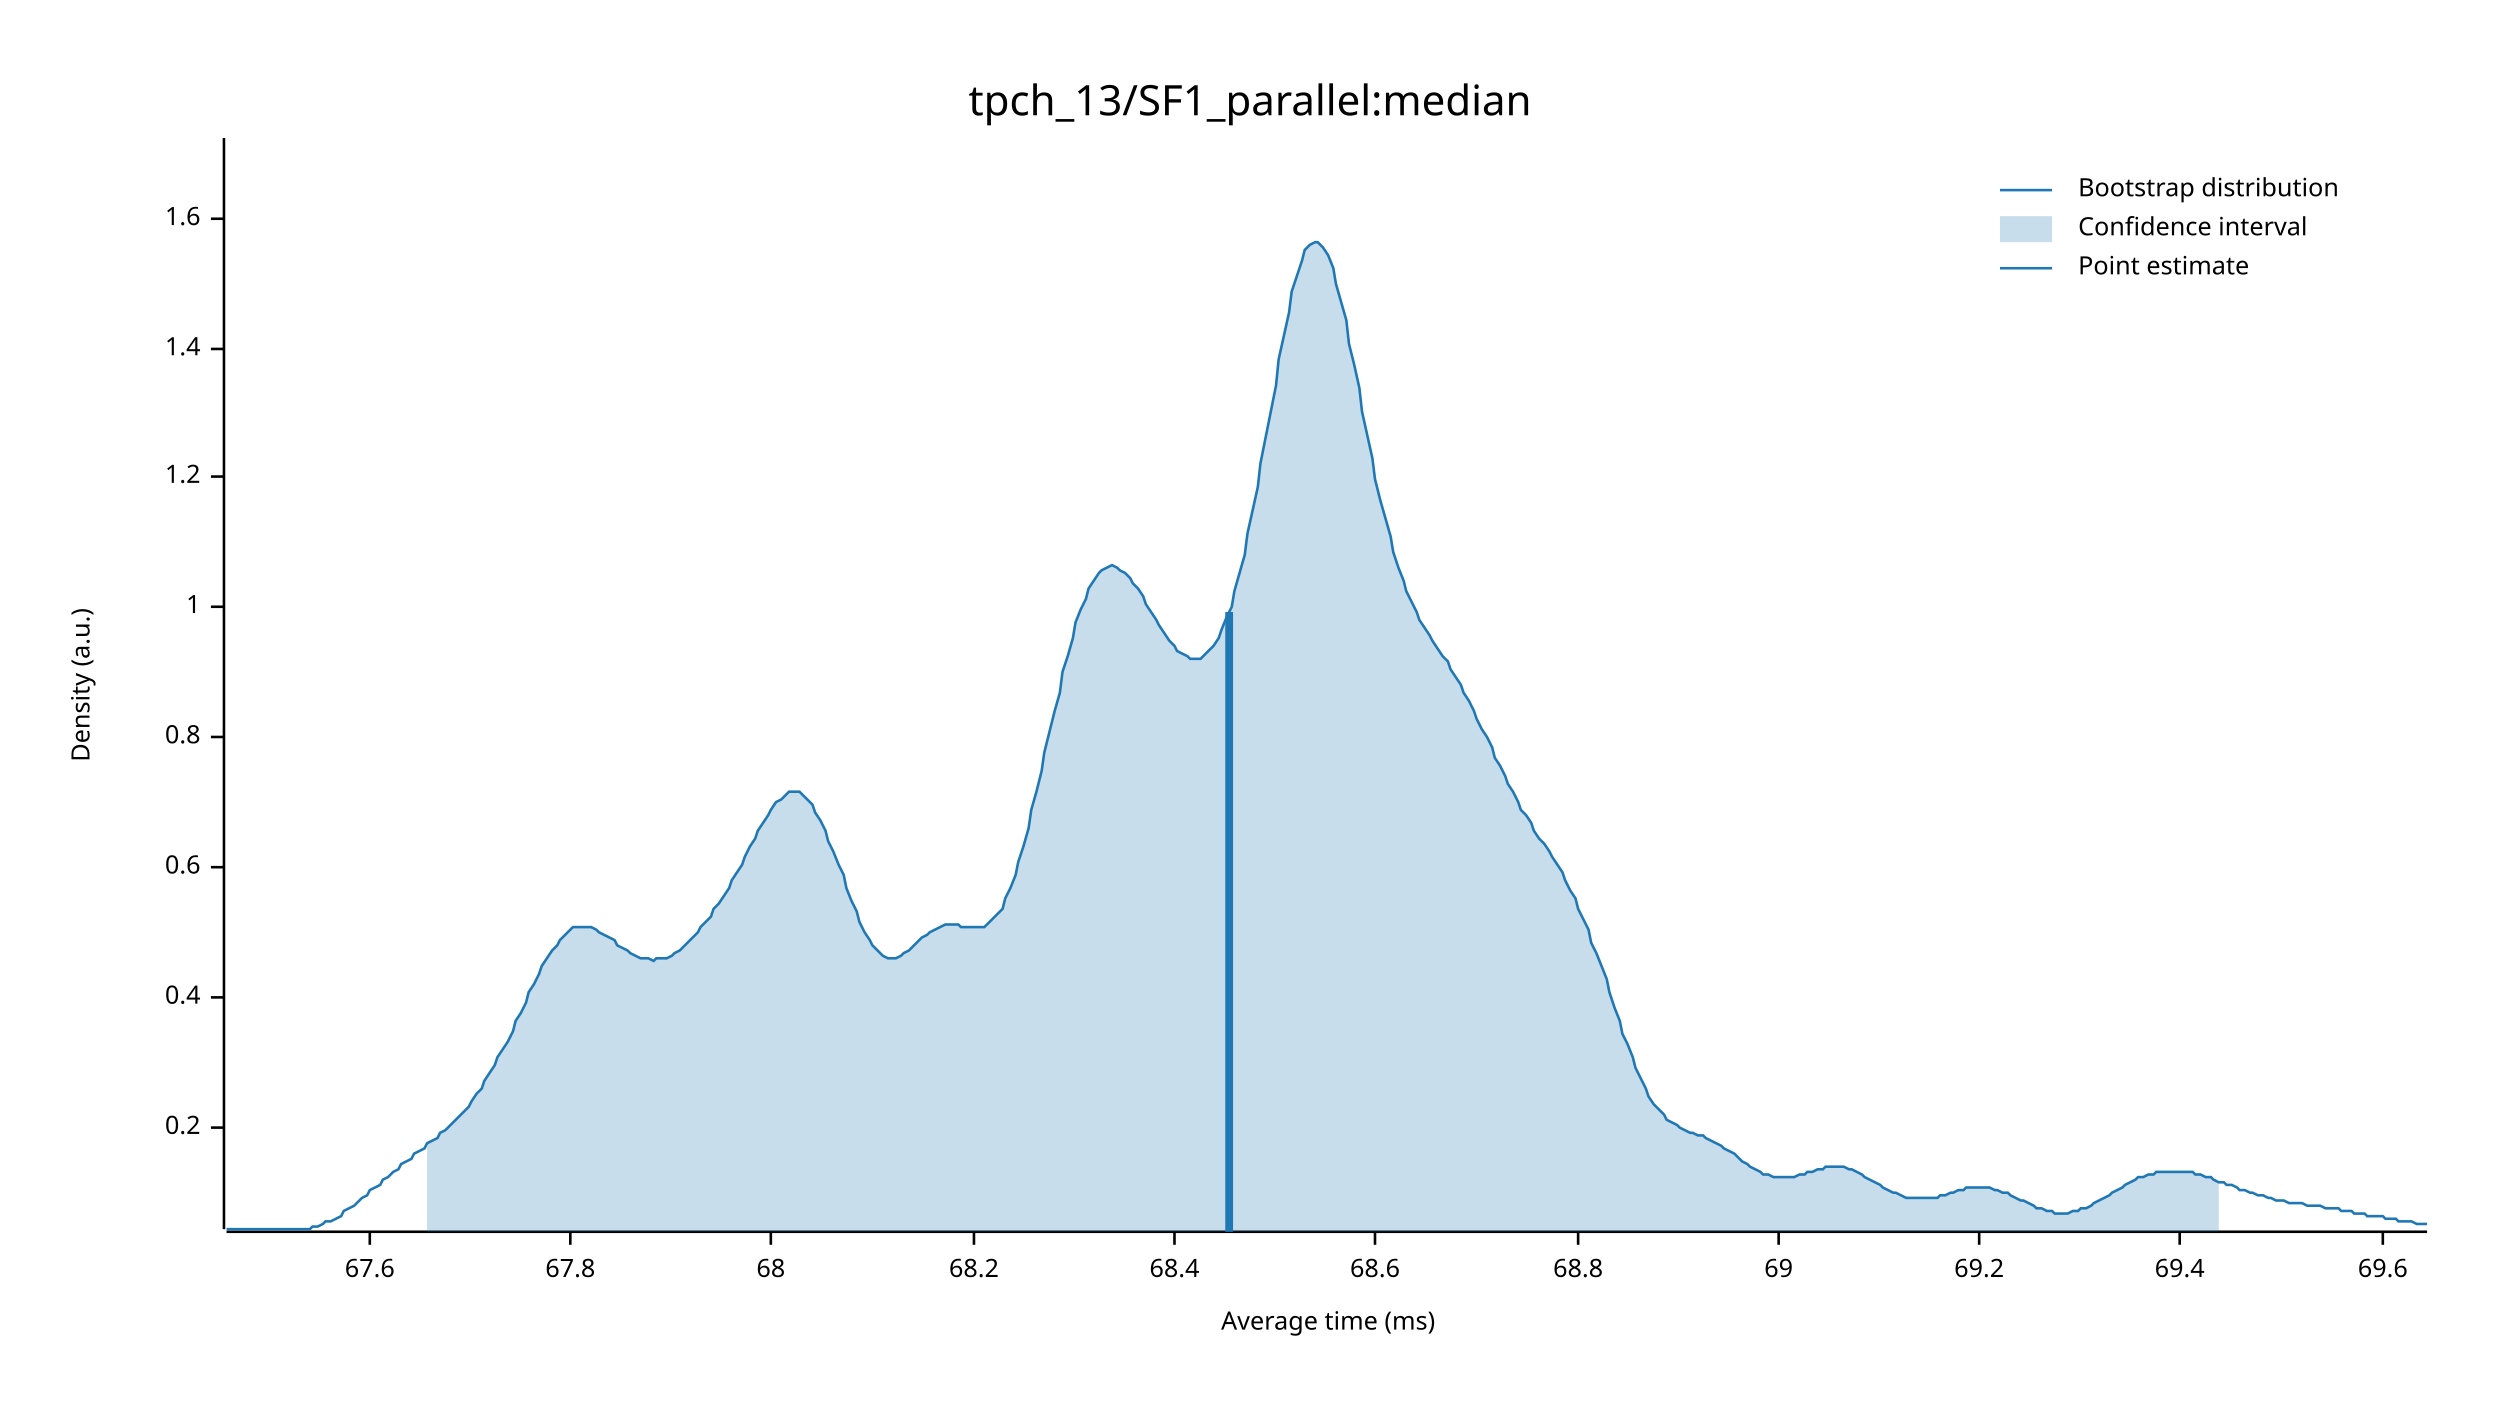
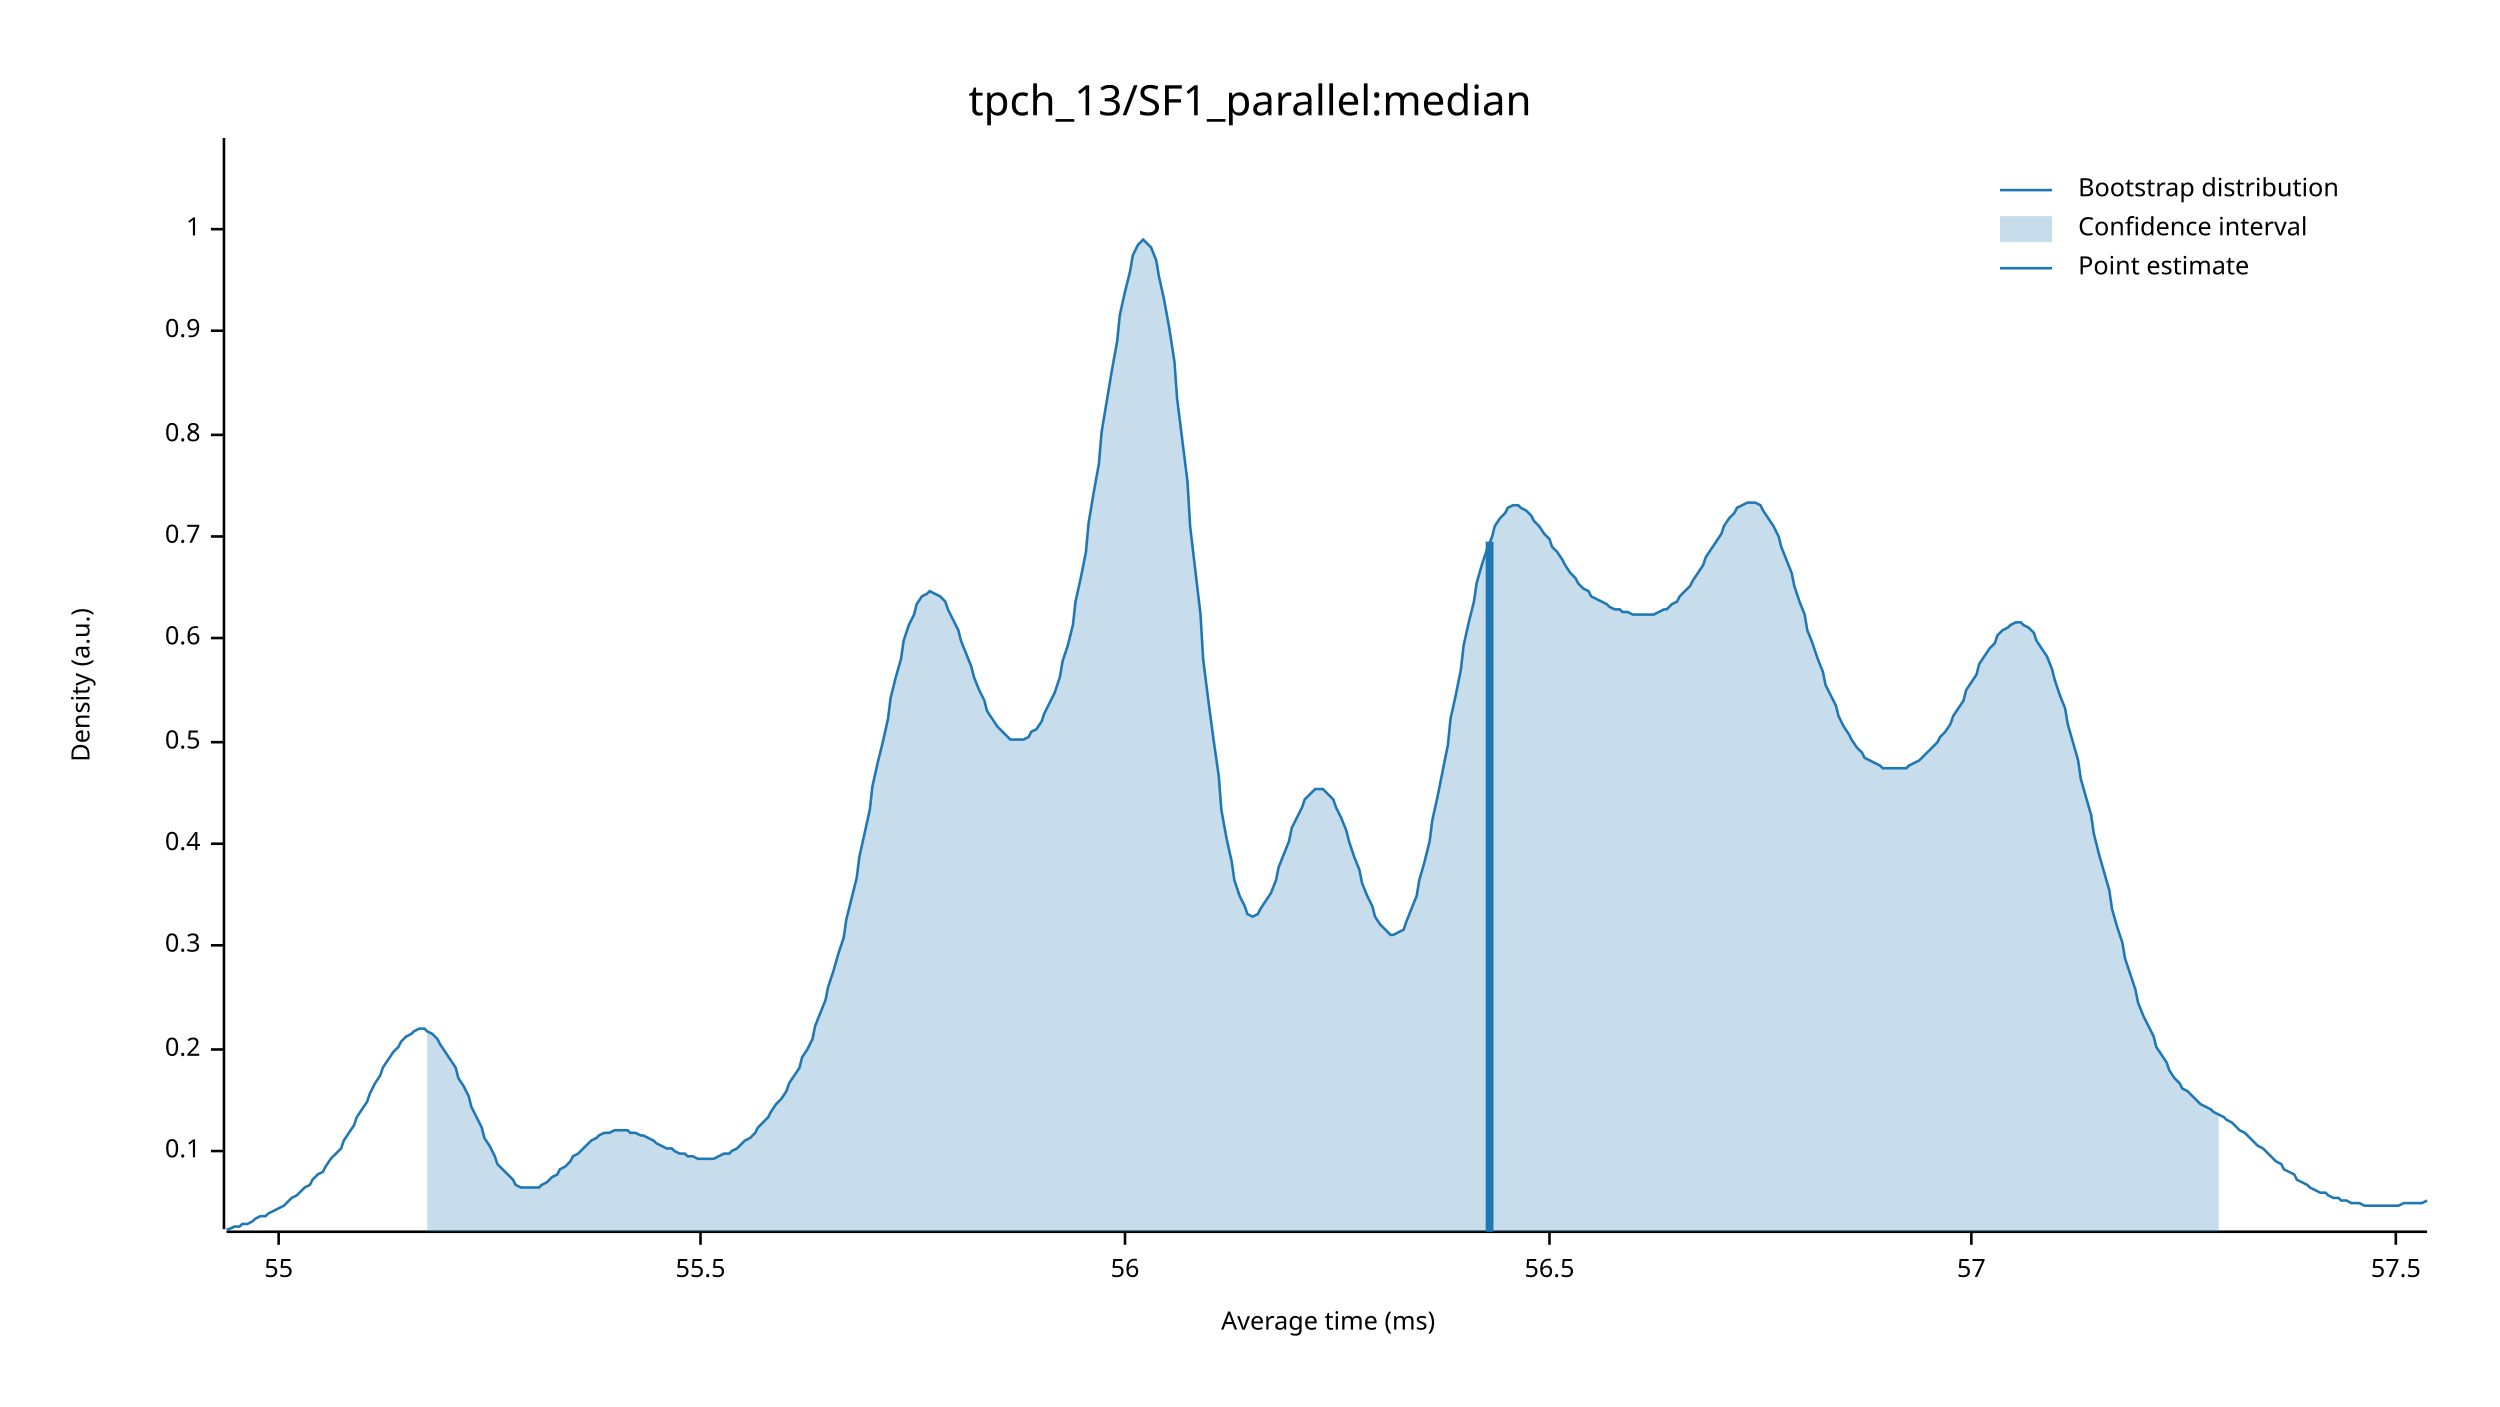
<svg xmlns="http://www.w3.org/2000/svg" width="960" height="540" viewBox="0 0 960 540">
  <text x="480" y="32" dy="0.76em" text-anchor="middle" font-family="sans-serif" font-size="16.129" opacity="1" fill="#000000">
tpch_13/SF1_parallel:median
</text>
  <text x="27" y="263" dy="0.76em" text-anchor="middle" font-family="sans-serif" font-size="9.677" opacity="1" fill="#000000" transform="rotate(270, 27, 263)">
Density (a.u.)
</text>
  <text x="510" y="513" dy="-0.5ex" text-anchor="middle" font-family="sans-serif" font-size="9.677" opacity="1" fill="#000000">
Average time (ms)
</text>
  <polyline fill="none" opacity="1" stroke="#000000" stroke-width="1" points="86,53 86,472 " />
-   <text x="77" y="433" dy="0.5ex" text-anchor="end" font-family="sans-serif" font-size="9.677" opacity="1" fill="#000000">
+   <text x="77" y="442" dy="0.5ex" text-anchor="end" font-family="sans-serif" font-size="9.677" opacity="1" fill="#000000">
+ 0.1
+ </text>
+   <polyline fill="none" opacity="1" stroke="#000000" stroke-width="1" points="81,442 86,442 " />
+   <text x="77" y="403" dy="0.5ex" text-anchor="end" font-family="sans-serif" font-size="9.677" opacity="1" fill="#000000">
0.2
</text>
-   <polyline fill="none" opacity="1" stroke="#000000" stroke-width="1" points="81,433 86,433 " />
-   <text x="77" y="383" dy="0.5ex" text-anchor="end" font-family="sans-serif" font-size="9.677" opacity="1" fill="#000000">
+   <polyline fill="none" opacity="1" stroke="#000000" stroke-width="1" points="81,403 86,403 " />
+   <text x="77" y="363" dy="0.5ex" text-anchor="end" font-family="sans-serif" font-size="9.677" opacity="1" fill="#000000">
+ 0.3
+ </text>
+   <polyline fill="none" opacity="1" stroke="#000000" stroke-width="1" points="81,363 86,363 " />
+   <text x="77" y="324" dy="0.5ex" text-anchor="end" font-family="sans-serif" font-size="9.677" opacity="1" fill="#000000">
0.4
</text>
-   <polyline fill="none" opacity="1" stroke="#000000" stroke-width="1" points="81,383 86,383 " />
-   <text x="77" y="333" dy="0.5ex" text-anchor="end" font-family="sans-serif" font-size="9.677" opacity="1" fill="#000000">
+   <polyline fill="none" opacity="1" stroke="#000000" stroke-width="1" points="81,324 86,324 " />
+   <text x="77" y="285" dy="0.5ex" text-anchor="end" font-family="sans-serif" font-size="9.677" opacity="1" fill="#000000">
+ 0.5
+ </text>
+   <polyline fill="none" opacity="1" stroke="#000000" stroke-width="1" points="81,285 86,285 " />
+   <text x="77" y="245" dy="0.5ex" text-anchor="end" font-family="sans-serif" font-size="9.677" opacity="1" fill="#000000">
0.6
</text>
-   <polyline fill="none" opacity="1" stroke="#000000" stroke-width="1" points="81,333 86,333 " />
-   <text x="77" y="283" dy="0.5ex" text-anchor="end" font-family="sans-serif" font-size="9.677" opacity="1" fill="#000000">
+   <polyline fill="none" opacity="1" stroke="#000000" stroke-width="1" points="81,245 86,245 " />
+   <text x="77" y="206" dy="0.5ex" text-anchor="end" font-family="sans-serif" font-size="9.677" opacity="1" fill="#000000">
+ 0.7
+ </text>
+   <polyline fill="none" opacity="1" stroke="#000000" stroke-width="1" points="81,206 86,206 " />
+   <text x="77" y="167" dy="0.5ex" text-anchor="end" font-family="sans-serif" font-size="9.677" opacity="1" fill="#000000">
0.8
</text>
-   <polyline fill="none" opacity="1" stroke="#000000" stroke-width="1" points="81,283 86,283 " />
-   <text x="77" y="233" dy="0.5ex" text-anchor="end" font-family="sans-serif" font-size="9.677" opacity="1" fill="#000000">
+   <polyline fill="none" opacity="1" stroke="#000000" stroke-width="1" points="81,167 86,167 " />
+   <text x="77" y="127" dy="0.5ex" text-anchor="end" font-family="sans-serif" font-size="9.677" opacity="1" fill="#000000">
+ 0.9
+ </text>
+   <polyline fill="none" opacity="1" stroke="#000000" stroke-width="1" points="81,127 86,127 " />
+   <text x="77" y="88" dy="0.5ex" text-anchor="end" font-family="sans-serif" font-size="9.677" opacity="1" fill="#000000">
1
</text>
-   <polyline fill="none" opacity="1" stroke="#000000" stroke-width="1" points="81,233 86,233 " />
-   <text x="77" y="183" dy="0.5ex" text-anchor="end" font-family="sans-serif" font-size="9.677" opacity="1" fill="#000000">
- 1.2
+   <polyline fill="none" opacity="1" stroke="#000000" stroke-width="1" points="81,88 86,88 " />
+   <polyline fill="none" opacity="1" stroke="#000000" stroke-width="1" points="87,473 932,473 " />
+   <text x="107" y="483" dy="0.76em" text-anchor="middle" font-family="sans-serif" font-size="9.677" opacity="1" fill="#000000">
+ 55
</text>
-   <polyline fill="none" opacity="1" stroke="#000000" stroke-width="1" points="81,183 86,183 " />
-   <text x="77" y="134" dy="0.5ex" text-anchor="end" font-family="sans-serif" font-size="9.677" opacity="1" fill="#000000">
- 1.4
+   <polyline fill="none" opacity="1" stroke="#000000" stroke-width="1" points="107,473 107,478 " />
+   <text x="269" y="483" dy="0.76em" text-anchor="middle" font-family="sans-serif" font-size="9.677" opacity="1" fill="#000000">
+ 55.5
</text>
-   <polyline fill="none" opacity="1" stroke="#000000" stroke-width="1" points="81,134 86,134 " />
-   <text x="77" y="84" dy="0.5ex" text-anchor="end" font-family="sans-serif" font-size="9.677" opacity="1" fill="#000000">
- 1.6
+   <polyline fill="none" opacity="1" stroke="#000000" stroke-width="1" points="269,473 269,478 " />
+   <text x="432" y="483" dy="0.76em" text-anchor="middle" font-family="sans-serif" font-size="9.677" opacity="1" fill="#000000">
+ 56
</text>
-   <polyline fill="none" opacity="1" stroke="#000000" stroke-width="1" points="81,84 86,84 " />
-   <polyline fill="none" opacity="1" stroke="#000000" stroke-width="1" points="87,473 932,473 " />
-   <text x="142" y="483" dy="0.76em" text-anchor="middle" font-family="sans-serif" font-size="9.677" opacity="1" fill="#000000">
- 67.6
+   <polyline fill="none" opacity="1" stroke="#000000" stroke-width="1" points="432,473 432,478 " />
+   <text x="595" y="483" dy="0.76em" text-anchor="middle" font-family="sans-serif" font-size="9.677" opacity="1" fill="#000000">
+ 56.5
</text>
-   <polyline fill="none" opacity="1" stroke="#000000" stroke-width="1" points="142,473 142,478 " />
-   <text x="219" y="483" dy="0.76em" text-anchor="middle" font-family="sans-serif" font-size="9.677" opacity="1" fill="#000000">
- 67.8
+   <polyline fill="none" opacity="1" stroke="#000000" stroke-width="1" points="595,473 595,478 " />
+   <text x="757" y="483" dy="0.76em" text-anchor="middle" font-family="sans-serif" font-size="9.677" opacity="1" fill="#000000">
+ 57
</text>
-   <polyline fill="none" opacity="1" stroke="#000000" stroke-width="1" points="219,473 219,478 " />
-   <text x="296" y="483" dy="0.76em" text-anchor="middle" font-family="sans-serif" font-size="9.677" opacity="1" fill="#000000">
- 68
+   <polyline fill="none" opacity="1" stroke="#000000" stroke-width="1" points="757,473 757,478 " />
+   <text x="920" y="483" dy="0.76em" text-anchor="middle" font-family="sans-serif" font-size="9.677" opacity="1" fill="#000000">
+ 57.5
</text>
-   <polyline fill="none" opacity="1" stroke="#000000" stroke-width="1" points="296,473 296,478 " />
-   <text x="374" y="483" dy="0.76em" text-anchor="middle" font-family="sans-serif" font-size="9.677" opacity="1" fill="#000000">
- 68.2
- </text>
-   <polyline fill="none" opacity="1" stroke="#000000" stroke-width="1" points="374,473 374,478 " />
-   <text x="451" y="483" dy="0.76em" text-anchor="middle" font-family="sans-serif" font-size="9.677" opacity="1" fill="#000000">
- 68.4
- </text>
-   <polyline fill="none" opacity="1" stroke="#000000" stroke-width="1" points="451,473 451,478 " />
-   <text x="528" y="483" dy="0.76em" text-anchor="middle" font-family="sans-serif" font-size="9.677" opacity="1" fill="#000000">
- 68.6
- </text>
-   <polyline fill="none" opacity="1" stroke="#000000" stroke-width="1" points="528,473 528,478 " />
-   <text x="606" y="483" dy="0.76em" text-anchor="middle" font-family="sans-serif" font-size="9.677" opacity="1" fill="#000000">
- 68.8
- </text>
-   <polyline fill="none" opacity="1" stroke="#000000" stroke-width="1" points="606,473 606,478 " />
-   <text x="683" y="483" dy="0.76em" text-anchor="middle" font-family="sans-serif" font-size="9.677" opacity="1" fill="#000000">
- 69
- </text>
-   <polyline fill="none" opacity="1" stroke="#000000" stroke-width="1" points="683,473 683,478 " />
-   <text x="760" y="483" dy="0.76em" text-anchor="middle" font-family="sans-serif" font-size="9.677" opacity="1" fill="#000000">
- 69.2
- </text>
-   <polyline fill="none" opacity="1" stroke="#000000" stroke-width="1" points="760,473 760,478 " />
-   <text x="837" y="483" dy="0.76em" text-anchor="middle" font-family="sans-serif" font-size="9.677" opacity="1" fill="#000000">
- 69.4
- </text>
-   <polyline fill="none" opacity="1" stroke="#000000" stroke-width="1" points="837,473 837,478 " />
-   <text x="915" y="483" dy="0.76em" text-anchor="middle" font-family="sans-serif" font-size="9.677" opacity="1" fill="#000000">
- 69.6
- </text>
-   <polyline fill="none" opacity="1" stroke="#000000" stroke-width="1" points="915,473 915,478 " />
-   <polyline fill="none" opacity="1" stroke="#1F78B4" stroke-width="1" points="87,472 88,472 90,472 92,472 93,472 95,472 97,472 98,472 100,472 102,472 103,472 105,472 107,472 109,472 110,472 112,472 114,472 115,472 117,472 119,472 120,471 122,471 124,470 125,469 127,469 129,468 131,467 132,465 134,464 136,463 137,462 139,460 141,459 142,457 144,456 146,455 147,453 149,452 151,450 153,449 154,447 156,446 158,445 159,443 161,442 163,441 164,439 166,438 168,437 169,435 171,434 173,432 175,430 176,429 178,427 180,425 181,423 183,420 185,418 186,415 188,412 190,409 191,406 193,403 195,400 197,396 198,392 200,389 202,385 203,381 205,378 207,374 208,371 210,368 212,365 214,363 215,361 217,359 219,357 220,356 222,356 224,356 225,356 227,356 229,357 230,358 232,359 234,360 236,361 237,363 239,364 241,365 242,366 244,367 246,368 247,368 249,368 251,369 252,368 254,368 256,368 258,367 259,366 261,365 263,363 264,362 266,360 268,358 269,356 271,354 273,352 274,349 276,347 278,344 280,341 281,338 283,335 285,332 286,329 288,325 290,322 291,319 293,316 295,313 296,311 298,308 300,307 302,305 303,304 305,304 307,304 308,305 310,307 312,309 313,312 315,315 317,319 318,323 320,327 322,332 324,336 325,341 327,346 329,350 330,354 332,358 334,361 335,363 337,365 339,367 341,368 342,368 344,368 346,367 347,366 349,365 351,363 352,362 354,360 356,359 357,358 359,357 361,356 363,355 364,355 366,355 368,355 369,356 371,356 373,356 374,356 376,356 378,356 379,355 381,353 383,351 385,349 386,345 388,341 390,336 391,331 393,325 395,318 396,311 398,304 400,296 401,289 403,281 405,273 407,266 408,258 410,252 412,245 413,239 415,234 417,230 418,226 420,223 422,220 423,219 425,218 427,217 429,218 430,219 432,220 434,222 435,224 437,226 439,229 440,232 442,235 444,238 445,240 447,243 449,246 451,248 452,250 454,251 456,252 457,253 459,253 461,253 462,252 464,250 466,248 468,245 469,242 471,237 473,233 474,227 476,220 478,213 479,205 481,196 483,187 484,178 486,168 488,158 490,148 491,138 493,129 495,120 496,112 498,106 500,100 501,96 503,94 505,93 506,93 508,95 510,98 512,103 513,109 515,116 517,123 518,132 520,140 522,149 523,158 525,167 527,176 528,184 530,192 532,199 534,206 535,212 537,218 539,223 540,227 542,231 544,235 545,238 547,241 549,244 550,246 552,249 554,252 556,254 557,257 559,260 561,263 562,266 564,269 566,273 567,276 569,280 571,283 573,287 574,291 576,294 578,298 579,301 581,304 583,308 584,311 586,313 588,316 589,319 591,322 593,324 595,327 596,329 598,332 600,335 601,338 603,342 605,345 606,349 608,353 610,357 611,362 613,366 615,371 617,376 618,381 620,387 622,392 623,397 625,401 627,406 628,410 630,414 632,418 633,421 635,424 637,426 639,428 640,430 642,431 644,432 645,433 647,434 649,435 650,435 652,436 654,436 655,437 657,438 659,439 661,440 662,441 664,442 666,443 667,444 669,446 671,447 672,448 674,449 676,450 677,451 679,451 681,452 683,452 684,452 686,452 688,452 689,452 691,451 693,451 694,450 696,450 698,449 700,449 701,448 703,448 705,448 706,448 708,448 710,449 711,449 713,450 715,451 716,452 718,453 720,454 722,455 723,456 725,457 727,458 728,458 730,459 732,460 733,460 735,460 737,460 738,460 740,460 742,460 744,460 745,459 747,459 749,458 750,458 752,457 754,457 755,456 757,456 759,456 760,456 762,456 764,456 766,457 767,457 769,458 771,458 772,459 774,460 776,461 777,461 779,462 781,463 782,464 784,464 786,465 788,465 789,466 791,466 793,466 794,466 796,465 798,465 799,464 801,464 803,463 804,462 806,461 808,460 810,459 811,458 813,457 815,456 816,455 818,454 820,453 821,452 823,452 825,451 827,451 828,450 830,450 832,450 833,450 835,450 837,450 838,450 840,450 842,450 843,451 845,451 847,452 849,452 850,453 852,454 854,454 855,455 857,455 859,456 860,457 862,457 864,458 865,458 867,459 869,459 871,460 872,460 874,461 876,461 877,461 879,462 881,462 882,462 884,462 886,463 887,463 889,463 891,463 893,464 894,464 896,464 898,464 899,465 901,465 903,465 904,466 906,466 908,466 909,467 911,467 913,467 915,467 916,468 918,468 920,468 921,469 923,469 925,469 926,469 928,470 930,470 932,470 " />
-   <polygon opacity="0.25" fill="#1F78B4" points="164,439 166,438 168,437 169,435 171,434 173,432 175,430 176,429 178,427 180,425 181,423 183,420 185,418 186,415 188,412 190,409 191,406 193,403 195,400 197,396 198,392 200,389 202,385 203,381 205,378 207,374 208,371 210,368 212,365 214,363 215,361 217,359 219,357 220,356 222,356 224,356 225,356 227,356 229,357 230,358 232,359 234,360 236,361 237,363 239,364 241,365 242,366 244,367 246,368 247,368 249,368 251,369 252,368 254,368 256,368 258,367 259,366 261,365 263,363 264,362 266,360 268,358 269,356 271,354 273,352 274,349 276,347 278,344 280,341 281,338 283,335 285,332 286,329 288,325 290,322 291,319 293,316 295,313 296,311 298,308 300,307 302,305 303,304 305,304 307,304 308,305 310,307 312,309 313,312 315,315 317,319 318,323 320,327 322,332 324,336 325,341 327,346 329,350 330,354 332,358 334,361 335,363 337,365 339,367 341,368 342,368 344,368 346,367 347,366 349,365 351,363 352,362 354,360 356,359 357,358 359,357 361,356 363,355 364,355 366,355 368,355 369,356 371,356 373,356 374,356 376,356 378,356 379,355 381,353 383,351 385,349 386,345 388,341 390,336 391,331 393,325 395,318 396,311 398,304 400,296 401,289 403,281 405,273 407,266 408,258 410,252 412,245 413,239 415,234 417,230 418,226 420,223 422,220 423,219 425,218 427,217 429,218 430,219 432,220 434,222 435,224 437,226 439,229 440,232 442,235 444,238 445,240 447,243 449,246 451,248 452,250 454,251 456,252 457,253 459,253 461,253 462,252 464,250 466,248 468,245 469,242 471,237 473,233 474,227 476,220 478,213 479,205 481,196 483,187 484,178 486,168 488,158 490,148 491,138 493,129 495,120 496,112 498,106 500,100 501,96 503,94 505,93 506,93 508,95 510,98 512,103 513,109 515,116 517,123 518,132 520,140 522,149 523,158 525,167 527,176 528,184 530,192 532,199 534,206 535,212 537,218 539,223 540,227 542,231 544,235 545,238 547,241 549,244 550,246 552,249 554,252 556,254 557,257 559,260 561,263 562,266 564,269 566,273 567,276 569,280 571,283 573,287 574,291 576,294 578,298 579,301 581,304 583,308 584,311 586,313 588,316 589,319 591,322 593,324 595,327 596,329 598,332 600,335 601,338 603,342 605,345 606,349 608,353 610,357 611,362 613,366 615,371 617,376 618,381 620,387 622,392 623,397 625,401 627,406 628,410 630,414 632,418 633,421 635,424 637,426 639,428 640,430 642,431 644,432 645,433 647,434 649,435 650,435 652,436 654,436 655,437 657,438 659,439 661,440 662,441 664,442 666,443 667,444 669,446 671,447 672,448 674,449 676,450 677,451 679,451 681,452 683,452 684,452 686,452 688,452 689,452 691,451 693,451 694,450 696,450 698,449 700,449 701,448 703,448 705,448 706,448 708,448 710,449 711,449 713,450 715,451 716,452 718,453 720,454 722,455 723,456 725,457 727,458 728,458 730,459 732,460 733,460 735,460 737,460 738,460 740,460 742,460 744,460 745,459 747,459 749,458 750,458 752,457 754,457 755,456 757,456 759,456 760,456 762,456 764,456 766,457 767,457 769,458 771,458 772,459 774,460 776,461 777,461 779,462 781,463 782,464 784,464 786,465 788,465 789,466 791,466 793,466 794,466 796,465 798,465 799,464 801,464 803,463 804,462 806,461 808,460 810,459 811,458 813,457 815,456 816,455 818,454 820,453 821,452 823,452 825,451 827,451 828,450 830,450 832,450 833,450 835,450 837,450 838,450 840,450 842,450 843,451 845,451 847,452 849,452 850,453 852,454 852,473 164,473 " />
-   <polyline fill="none" opacity="1" stroke="#1F78B4" stroke-width="3" points="472,473 472,235 " />
+   <polyline fill="none" opacity="1" stroke="#000000" stroke-width="1" points="920,473 920,478 " />
+   <polyline fill="none" opacity="1" stroke="#1F78B4" stroke-width="1" points="87,472 88,472 90,471 92,471 93,470 95,470 97,469 98,468 100,467 102,467 103,466 105,465 107,464 109,463 110,462 112,460 114,459 115,458 117,456 119,455 120,453 122,451 124,450 125,448 127,445 129,443 131,441 132,438 134,435 136,432 137,429 139,426 141,423 142,420 144,416 146,413 147,410 149,407 151,404 153,402 154,400 156,398 158,397 159,396 161,395 163,395 164,396 166,397 168,399 169,401 171,404 173,407 175,410 176,414 178,417 180,421 181,425 183,429 185,433 186,437 188,440 190,444 191,447 193,449 195,451 197,453 198,455 200,456 202,456 203,456 205,456 207,456 208,455 210,454 212,452 214,451 215,449 217,448 219,446 220,444 222,443 224,441 225,440 227,438 229,437 230,436 232,435 234,435 236,434 237,434 239,434 241,434 242,435 244,435 246,436 247,436 249,437 251,438 252,439 254,440 256,441 258,441 259,442 261,443 263,443 264,444 266,444 268,445 269,445 271,445 273,445 274,445 276,444 278,443 280,443 281,442 283,441 285,439 286,438 288,437 290,435 291,433 293,431 295,429 296,427 298,424 300,422 302,419 303,416 305,413 307,410 308,406 310,403 312,399 313,394 315,389 317,384 318,379 320,373 322,366 324,360 325,353 327,345 329,337 330,329 332,320 334,311 335,302 337,293 339,285 341,276 342,268 344,260 346,253 347,246 349,240 351,236 352,232 354,229 356,228 357,227 359,228 361,229 363,231 364,234 366,238 368,242 369,246 371,251 373,256 374,260 376,265 378,269 379,273 381,276 383,279 385,281 386,282 388,284 390,284 391,284 393,284 395,283 396,281 398,280 400,277 401,274 403,270 405,266 407,260 408,254 410,248 412,240 413,231 415,222 417,212 418,201 420,189 422,178 423,166 425,154 427,142 429,131 430,121 432,112 434,104 435,98 437,94 439,92 440,93 442,95 444,100 445,106 447,115 449,126 451,139 452,153 454,169 456,185 457,202 459,219 461,236 462,253 464,269 466,284 468,298 469,311 471,322 473,331 474,338 476,344 478,348 479,351 481,352 483,351 484,349 486,346 488,343 490,338 491,333 493,328 495,323 496,318 498,314 500,310 501,307 503,305 505,303 506,303 508,303 510,305 512,307 513,310 515,314 517,319 518,323 520,329 522,334 523,339 525,344 527,348 528,352 530,355 532,357 534,359 535,359 537,358 539,357 540,354 542,349 544,344 545,338 547,331 549,323 550,315 552,306 554,296 556,286 557,276 559,267 561,257 562,248 564,239 566,231 567,224 569,217 571,211 573,206 574,202 576,199 578,197 579,195 581,194 583,194 584,195 586,196 588,198 589,200 591,202 593,205 595,207 596,210 598,212 600,215 601,217 603,220 605,222 606,224 608,226 610,227 611,229 613,230 615,231 617,232 618,233 620,234 622,234 623,235 625,235 627,236 628,236 630,236 632,236 633,236 635,236 637,235 639,234 640,234 642,232 644,231 645,229 647,227 649,225 650,223 652,220 654,217 655,214 657,211 659,208 661,205 662,202 664,199 666,197 667,195 669,194 671,193 672,193 674,193 676,194 677,196 679,199 681,202 683,206 684,210 686,215 688,220 689,225 691,231 693,236 694,242 696,247 698,253 700,258 701,263 703,267 705,271 706,275 708,279 710,282 711,284 713,287 715,289 716,291 718,292 720,293 722,294 723,295 725,295 727,295 728,295 730,295 732,295 733,294 735,293 737,292 738,291 740,289 742,287 744,285 745,283 747,281 749,278 750,275 752,272 754,269 755,265 757,262 759,259 760,255 762,252 764,249 766,247 767,244 769,242 771,241 772,240 774,239 776,239 777,240 779,241 781,243 782,246 784,249 786,252 788,257 789,261 791,267 793,272 794,278 796,285 798,292 799,299 801,306 803,313 804,320 806,328 808,335 810,342 811,349 813,356 815,362 816,368 818,374 820,380 821,385 823,390 825,394 827,398 828,402 830,405 832,408 833,411 835,414 837,416 838,418 840,419 842,421 843,422 845,424 847,425 849,426 850,427 852,428 854,429 855,430 857,431 859,433 860,434 862,435 864,437 865,438 867,440 869,441 871,443 872,444 874,446 876,447 877,449 879,450 881,451 882,453 884,454 886,455 887,456 889,457 891,458 893,458 894,459 896,460 898,460 899,461 901,461 903,462 904,462 906,462 908,463 909,463 911,463 913,463 915,463 916,463 918,463 920,463 921,463 923,462 925,462 926,462 928,462 930,462 932,461 " />
+   <polygon opacity="0.25" fill="#1F78B4" points="164,396 166,397 168,399 169,401 171,404 173,407 175,410 176,414 178,417 180,421 181,425 183,429 185,433 186,437 188,440 190,444 191,447 193,449 195,451 197,453 198,455 200,456 202,456 203,456 205,456 207,456 208,455 210,454 212,452 214,451 215,449 217,448 219,446 220,444 222,443 224,441 225,440 227,438 229,437 230,436 232,435 234,435 236,434 237,434 239,434 241,434 242,435 244,435 246,436 247,436 249,437 251,438 252,439 254,440 256,441 258,441 259,442 261,443 263,443 264,444 266,444 268,445 269,445 271,445 273,445 274,445 276,444 278,443 280,443 281,442 283,441 285,439 286,438 288,437 290,435 291,433 293,431 295,429 296,427 298,424 300,422 302,419 303,416 305,413 307,410 308,406 310,403 312,399 313,394 315,389 317,384 318,379 320,373 322,366 324,360 325,353 327,345 329,337 330,329 332,320 334,311 335,302 337,293 339,285 341,276 342,268 344,260 346,253 347,246 349,240 351,236 352,232 354,229 356,228 357,227 359,228 361,229 363,231 364,234 366,238 368,242 369,246 371,251 373,256 374,260 376,265 378,269 379,273 381,276 383,279 385,281 386,282 388,284 390,284 391,284 393,284 395,283 396,281 398,280 400,277 401,274 403,270 405,266 407,260 408,254 410,248 412,240 413,231 415,222 417,212 418,201 420,189 422,178 423,166 425,154 427,142 429,131 430,121 432,112 434,104 435,98 437,94 439,92 440,93 442,95 444,100 445,106 447,115 449,126 451,139 452,153 454,169 456,185 457,202 459,219 461,236 462,253 464,269 466,284 468,298 469,311 471,322 473,331 474,338 476,344 478,348 479,351 481,352 483,351 484,349 486,346 488,343 490,338 491,333 493,328 495,323 496,318 498,314 500,310 501,307 503,305 505,303 506,303 508,303 510,305 512,307 513,310 515,314 517,319 518,323 520,329 522,334 523,339 525,344 527,348 528,352 530,355 532,357 534,359 535,359 537,358 539,357 540,354 542,349 544,344 545,338 547,331 549,323 550,315 552,306 554,296 556,286 557,276 559,267 561,257 562,248 564,239 566,231 567,224 569,217 571,211 573,206 574,202 576,199 578,197 579,195 581,194 583,194 584,195 586,196 588,198 589,200 591,202 593,205 595,207 596,210 598,212 600,215 601,217 603,220 605,222 606,224 608,226 610,227 611,229 613,230 615,231 617,232 618,233 620,234 622,234 623,235 625,235 627,236 628,236 630,236 632,236 633,236 635,236 637,235 639,234 640,234 642,232 644,231 645,229 647,227 649,225 650,223 652,220 654,217 655,214 657,211 659,208 661,205 662,202 664,199 666,197 667,195 669,194 671,193 672,193 674,193 676,194 677,196 679,199 681,202 683,206 684,210 686,215 688,220 689,225 691,231 693,236 694,242 696,247 698,253 700,258 701,263 703,267 705,271 706,275 708,279 710,282 711,284 713,287 715,289 716,291 718,292 720,293 722,294 723,295 725,295 727,295 728,295 730,295 732,295 733,294 735,293 737,292 738,291 740,289 742,287 744,285 745,283 747,281 749,278 750,275 752,272 754,269 755,265 757,262 759,259 760,255 762,252 764,249 766,247 767,244 769,242 771,241 772,240 774,239 776,239 777,240 779,241 781,243 782,246 784,249 786,252 788,257 789,261 791,267 793,272 794,278 796,285 798,292 799,299 801,306 803,313 804,320 806,328 808,335 810,342 811,349 813,356 815,362 816,368 818,374 820,380 821,385 823,390 825,394 827,398 828,402 830,405 832,408 833,411 835,414 837,416 838,418 840,419 842,421 843,422 845,424 847,425 849,426 850,427 852,428 852,473 164,473 " />
+   <polyline fill="none" opacity="1" stroke="#1F78B4" stroke-width="3" points="572,473 572,208 " />
  <text x="798" y="68" dy="0.76em" text-anchor="start" font-family="sans-serif" font-size="9.677" opacity="1" fill="#000000">
Bootstrap distribution
</text>
  <text x="798" y="83" dy="0.76em" text-anchor="start" font-family="sans-serif" font-size="9.677" opacity="1" fill="#000000">
Confidence interval
</text>
  <text x="798" y="98" dy="0.76em" text-anchor="start" font-family="sans-serif" font-size="9.677" opacity="1" fill="#000000">
Point estimate
</text>
  <polyline fill="none" opacity="1" stroke="#1F78B4" stroke-width="1" points="768,73 788,73 " />
  <rect x="768" y="83" width="20" height="10" opacity="0.25" fill="#1F78B4" stroke="none" />
  <polyline fill="none" opacity="1" stroke="#1F78B4" stroke-width="1" points="768,103 788,103 " />
</svg>
